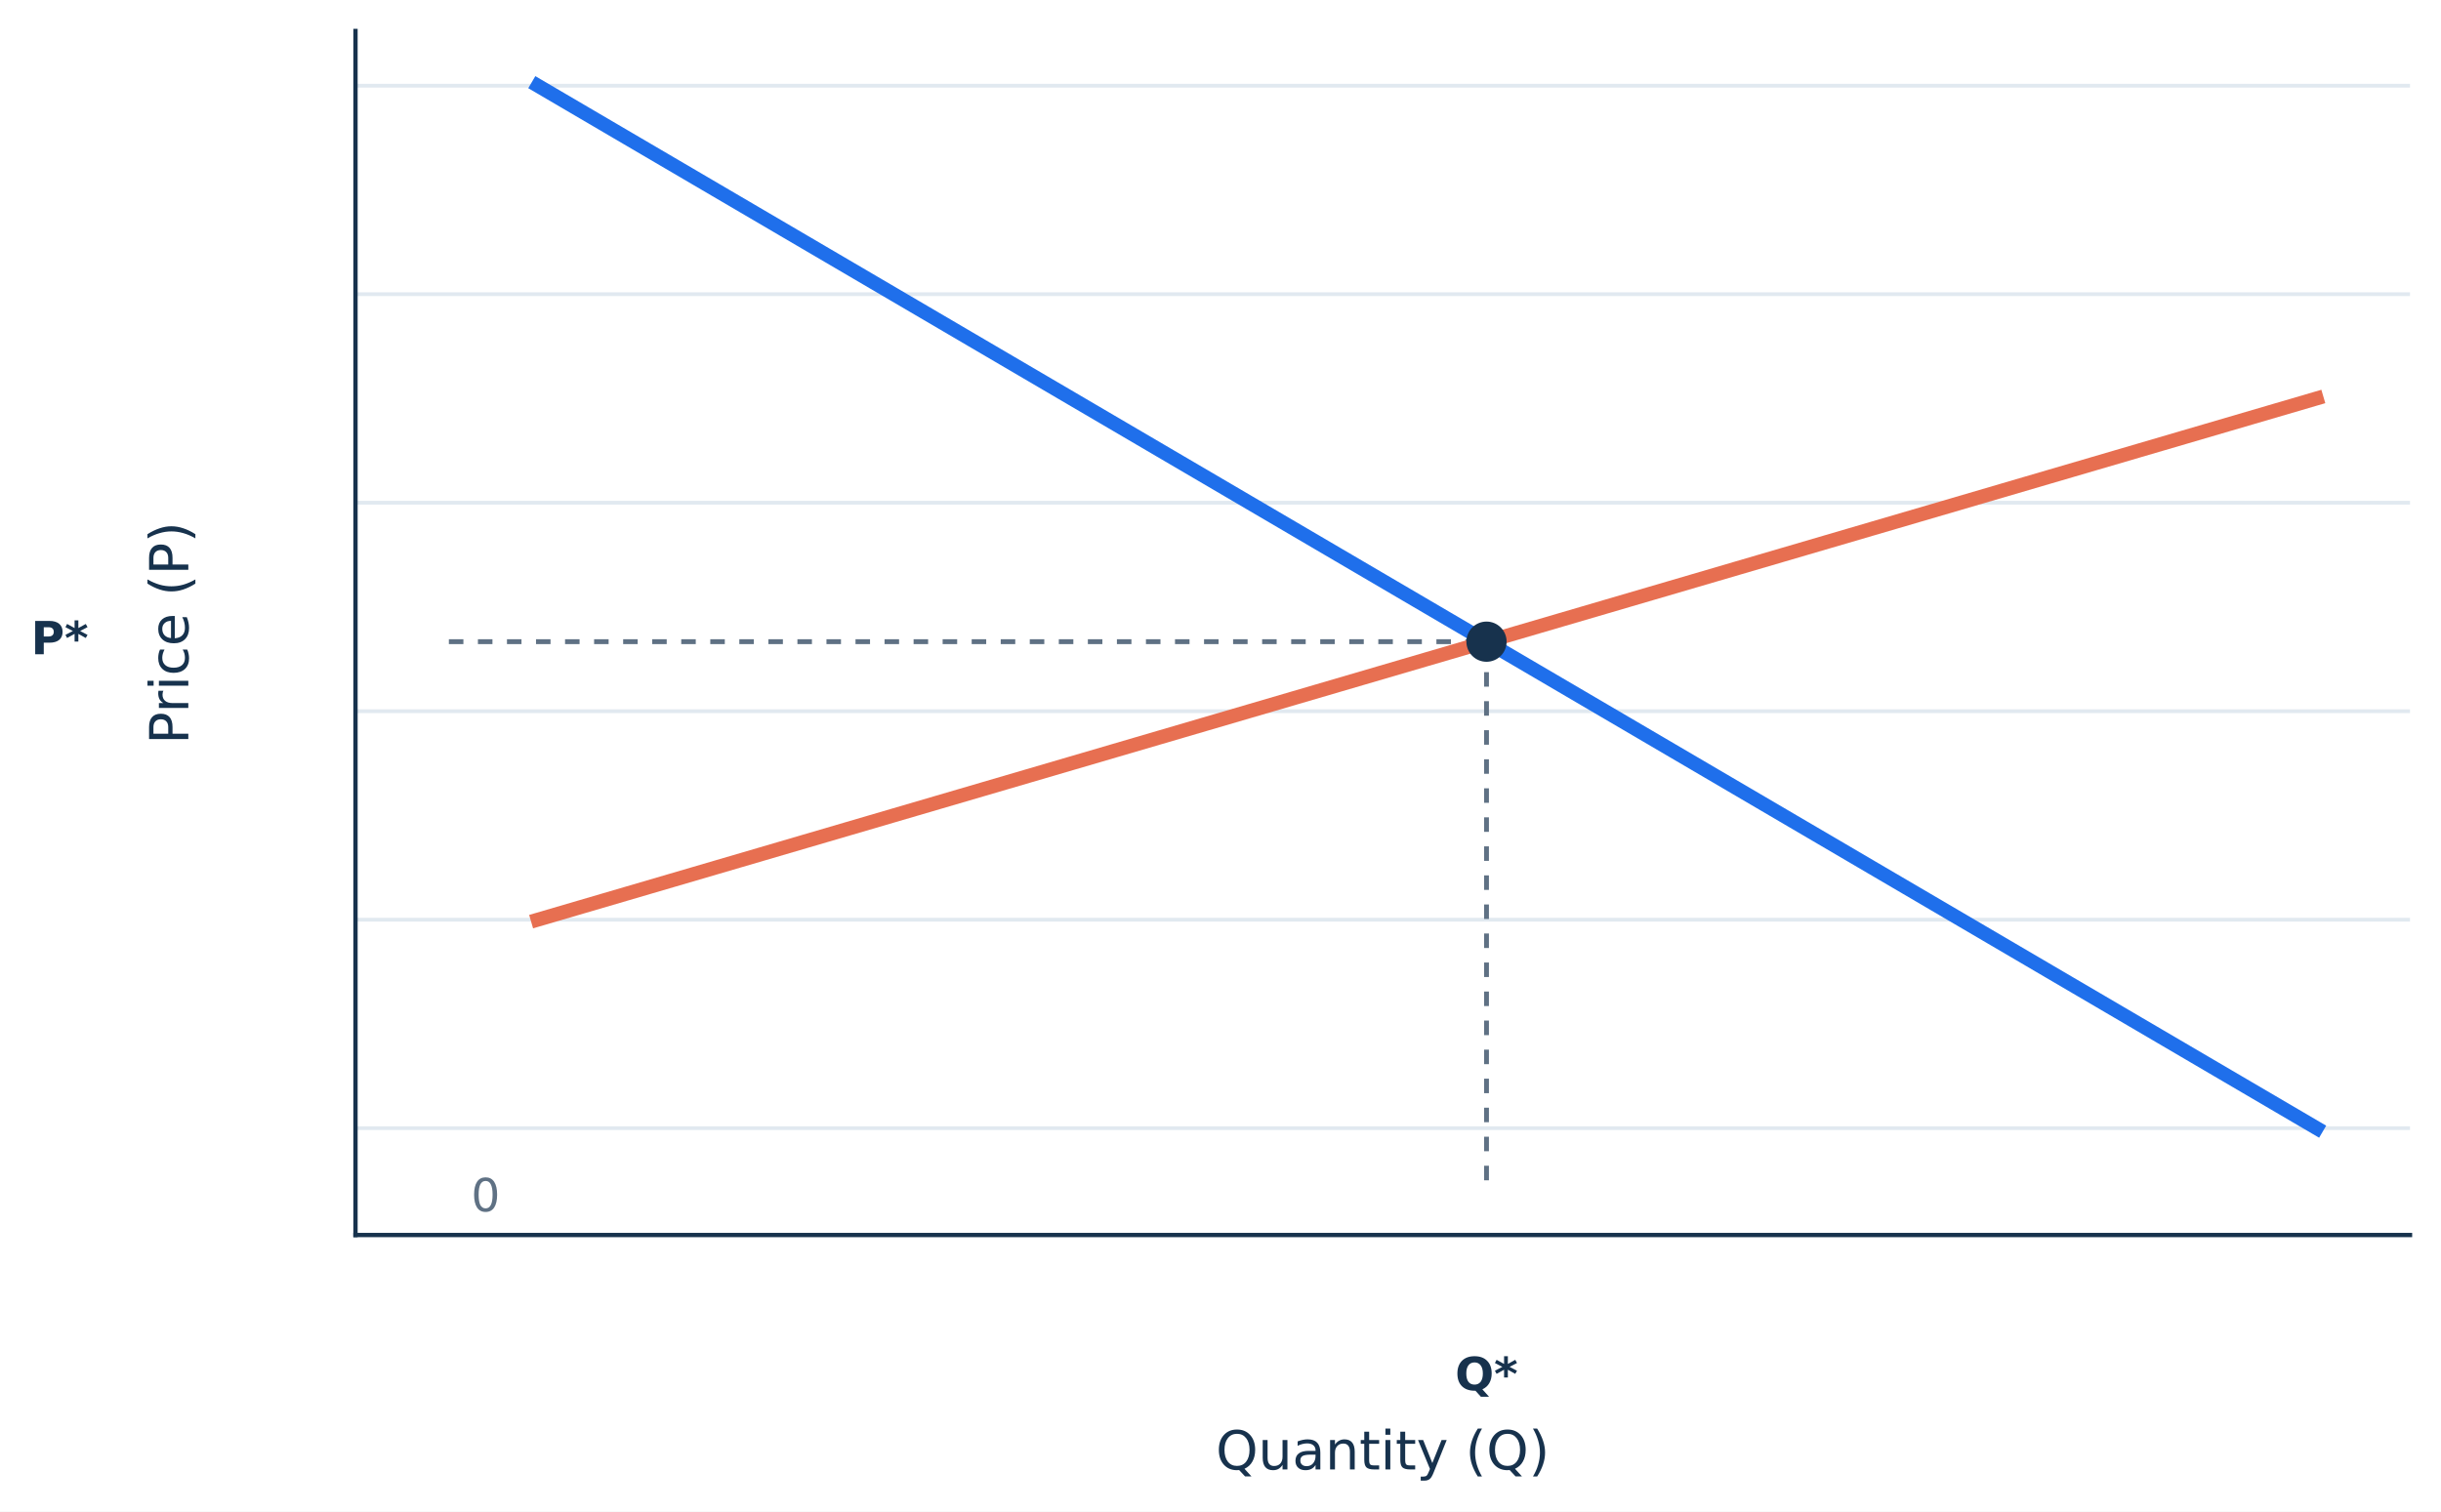
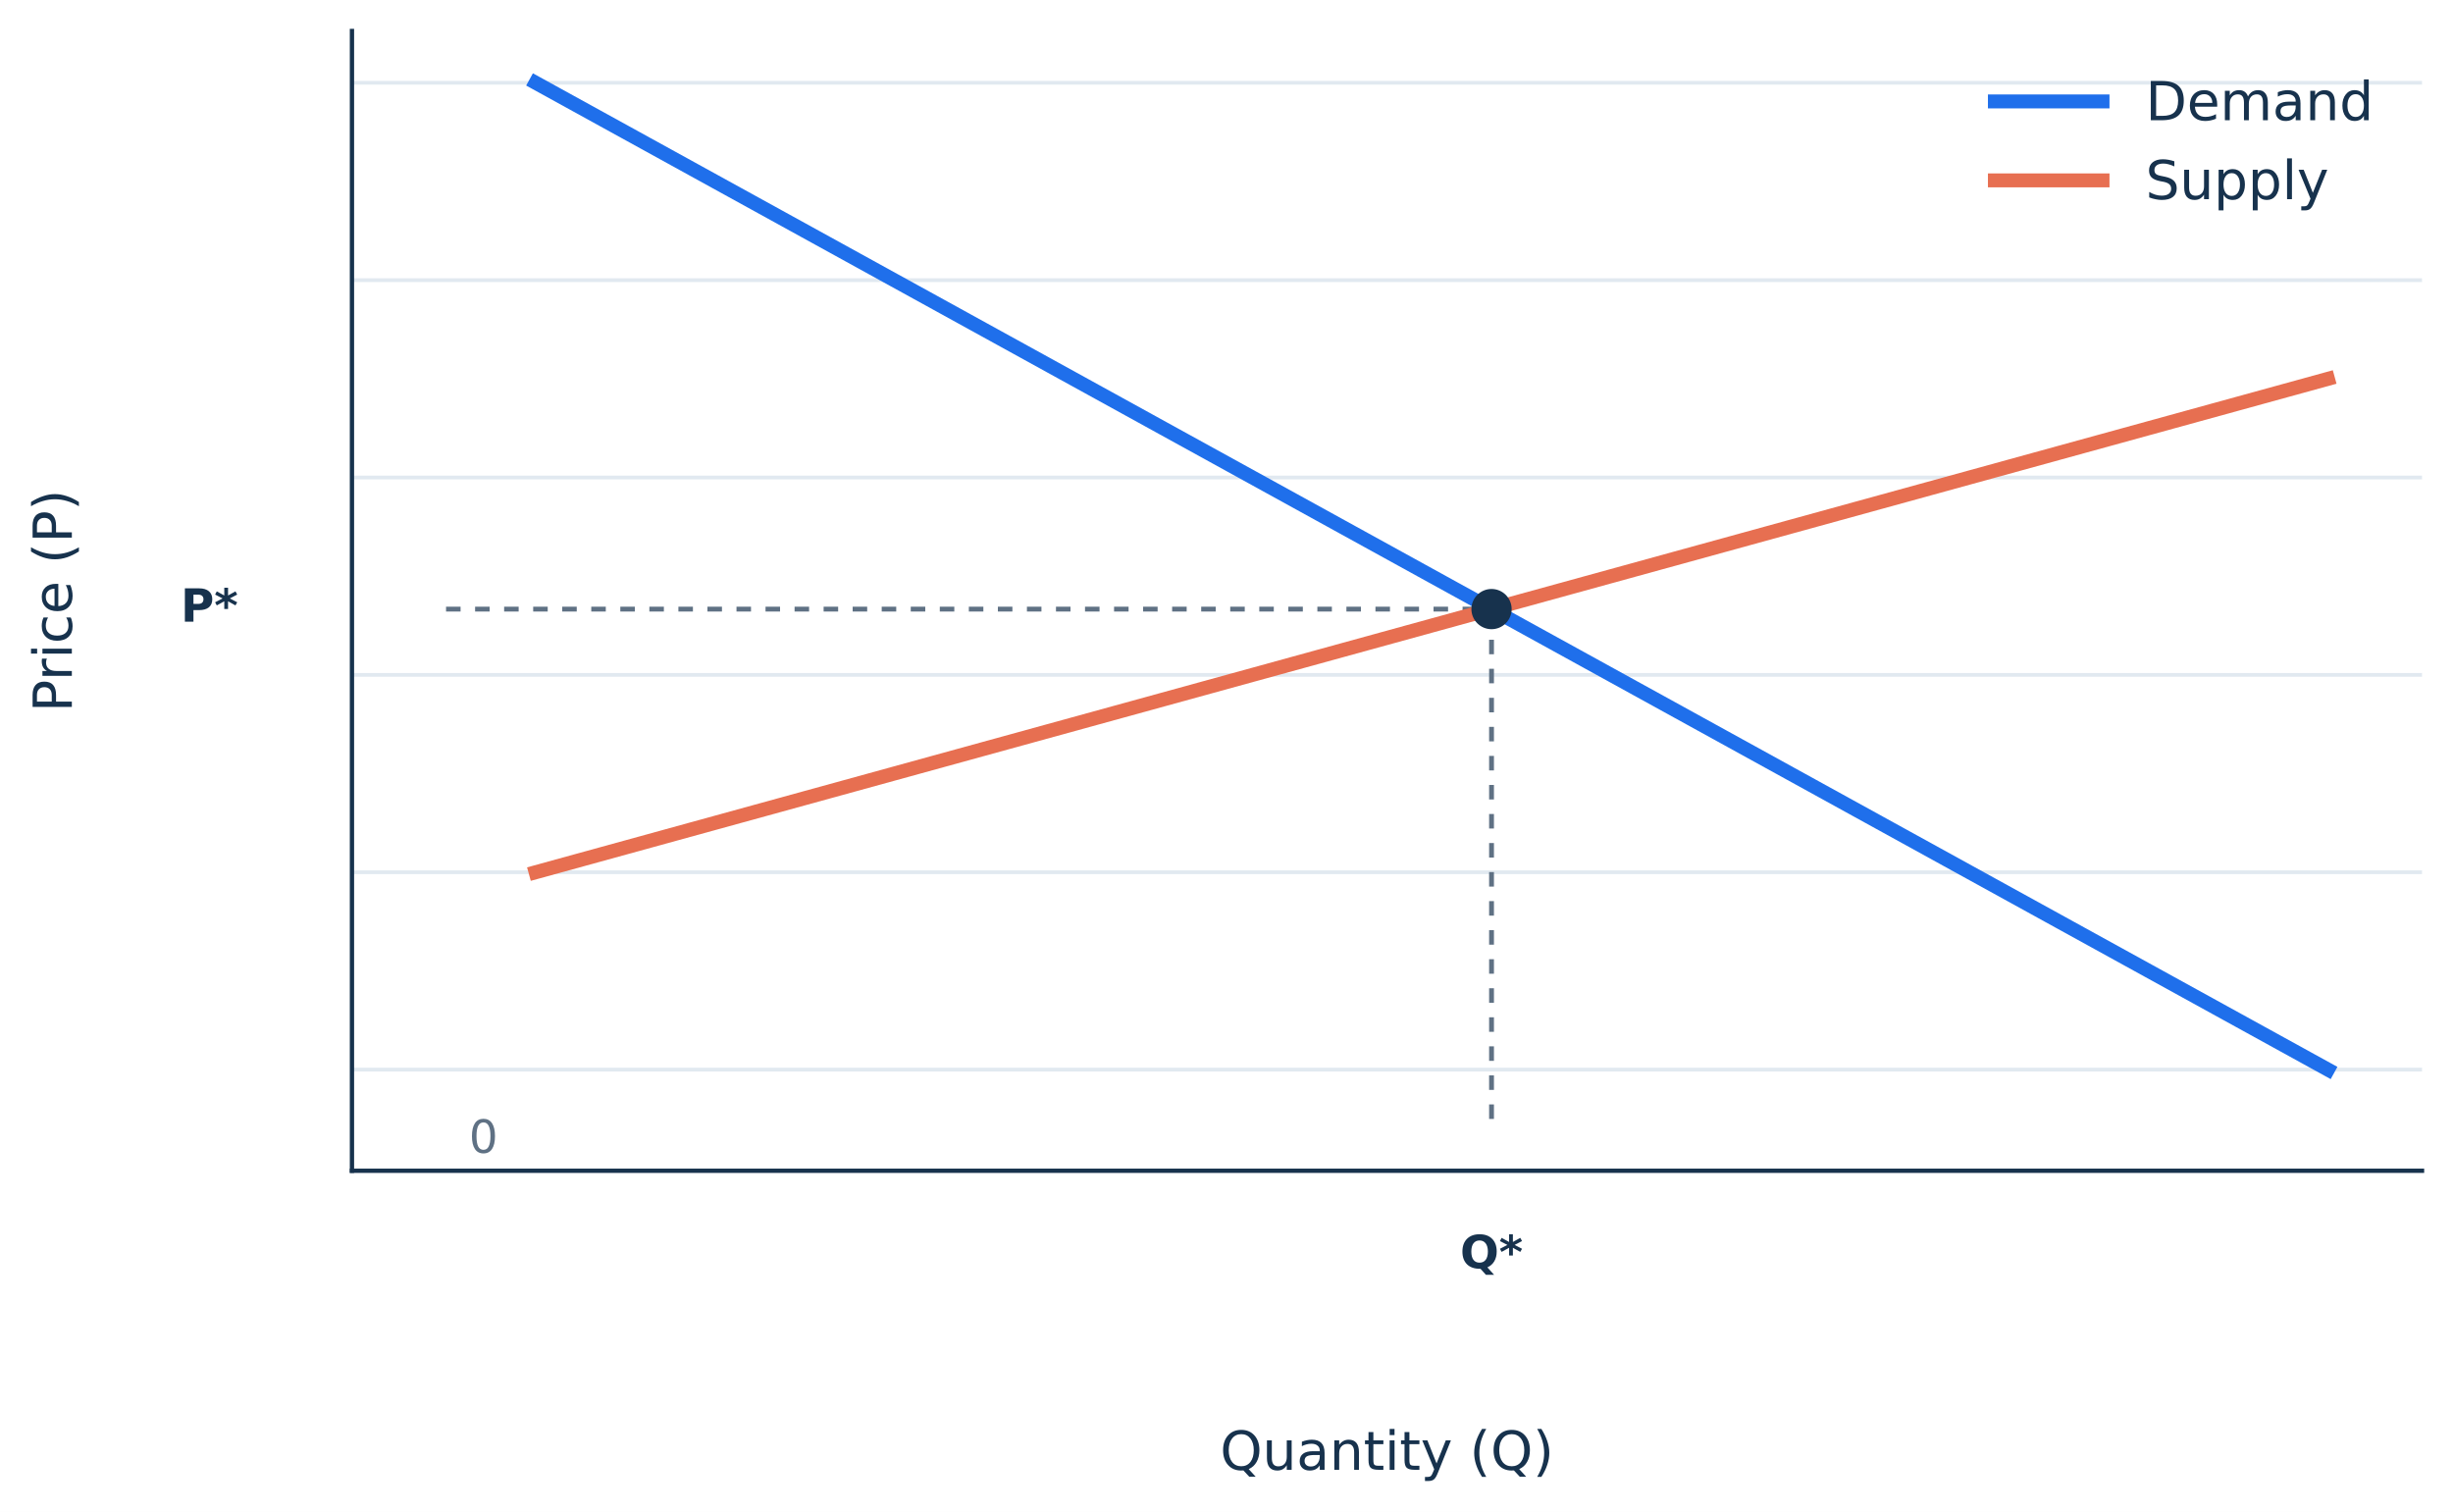
- <svg xmlns="http://www.w3.org/2000/svg" xmlns:xlink="http://www.w3.org/1999/xlink" width="453.829pt" height="281.118pt" viewBox="0 0 453.829 281.118" version="1.1">
+ <svg xmlns="http://www.w3.org/2000/svg" xmlns:xlink="http://www.w3.org/1999/xlink" width="456.078pt" height="281.118pt" viewBox="0 0 456.078 281.118" version="1.1">
  <defs>
    <style type="text/css">*{stroke-linejoin: round; stroke-linecap: butt}</style>
  </defs>
  <g id="figure_1">
    <g id="patch_1">
-       <path d="M 0 281.118  L 453.829 281.118  L 453.829 0  L 0 0  z " style="fill: #ffffff" />
+       <path d="M 0 281.118  L 456.078 281.118  L 456.078 0  L 0 0  z " style="fill: #ffffff" />
    </g>
    <g id="axes_1">
      <g id="patch_2">
-         <path d="M 66.092 229.68  L 448.069 229.68  L 448.069 5.76  L 66.092 5.76  z " style="fill: #ffffff" />
+         <path d="M 65.438 217.68  L 450.318 217.68  L 450.318 5.76  L 65.438 5.76  z " style="fill: #ffffff" />
      </g>
      <g id="matplotlib.axis_1">
        <g id="xtick_1">
          <g id="line2d_1" />
        </g>
        <g id="xtick_2">
          <g id="line2d_2" />
        </g>
        <g id="xtick_3">
          <g id="line2d_3" />
        </g>
        <g id="xtick_4">
          <g id="line2d_4" />
        </g>
        <g id="xtick_5">
          <g id="line2d_5" />
        </g>
        <g id="xtick_6">
          <g id="line2d_6" />
        </g>
        <g id="text_1">
-           <text style="font-size: 10px; font-family: 'DejaVu Sans'; text-anchor: middle; fill: #17324d" x="257.08" y="273.278" transform="rotate(-0 257.0805 273.2784)">Quantity (Q)</text>
+           <text style="font-size: 10px; font-family: 'DejaVu Sans'; text-anchor: middle; fill: #17324d" x="257.878" y="273.278" transform="rotate(-0 257.8781 273.2784)">Quantity (Q)</text>
        </g>
      </g>
      <g id="matplotlib.axis_2">
        <g id="ytick_1">
          <g id="line2d_7">
-             <path d="M 66.092 209.808  L 448.069 209.808  " clip-path="url(#pd76a4ab729)" style="fill: none; stroke: #d9e3ec; stroke-opacity: 0.8; stroke-width: 0.7; stroke-linecap: square" />
+             <path d="M 65.438 198.873  L 450.318 198.873  " clip-path="url(#pdbd44ab73f)" style="fill: none; stroke: #d9e3ec; stroke-opacity: 0.8; stroke-width: 0.7; stroke-linecap: square" />
          </g>
          <g id="line2d_8" />
        </g>
        <g id="ytick_2">
          <g id="line2d_9">
-             <path d="M 66.092 171.034  L 448.069 171.034  " clip-path="url(#pd76a4ab729)" style="fill: none; stroke: #d9e3ec; stroke-opacity: 0.8; stroke-width: 0.7; stroke-linecap: square" />
+             <path d="M 65.438 162.177  L 450.318 162.177  " clip-path="url(#pdbd44ab73f)" style="fill: none; stroke: #d9e3ec; stroke-opacity: 0.8; stroke-width: 0.7; stroke-linecap: square" />
          </g>
          <g id="line2d_10" />
        </g>
        <g id="ytick_3">
          <g id="line2d_11">
-             <path d="M 66.092 132.26  L 448.069 132.26  " clip-path="url(#pd76a4ab729)" style="fill: none; stroke: #d9e3ec; stroke-opacity: 0.8; stroke-width: 0.7; stroke-linecap: square" />
+             <path d="M 65.438 125.481  L 450.318 125.481  " clip-path="url(#pdbd44ab73f)" style="fill: none; stroke: #d9e3ec; stroke-opacity: 0.8; stroke-width: 0.7; stroke-linecap: square" />
          </g>
          <g id="line2d_12" />
        </g>
        <g id="ytick_4">
          <g id="line2d_13">
-             <path d="M 66.092 93.486  L 448.069 93.486  " clip-path="url(#pd76a4ab729)" style="fill: none; stroke: #d9e3ec; stroke-opacity: 0.8; stroke-width: 0.7; stroke-linecap: square" />
+             <path d="M 65.438 88.785  L 450.318 88.785  " clip-path="url(#pdbd44ab73f)" style="fill: none; stroke: #d9e3ec; stroke-opacity: 0.8; stroke-width: 0.7; stroke-linecap: square" />
          </g>
          <g id="line2d_14" />
        </g>
        <g id="ytick_5">
          <g id="line2d_15">
-             <path d="M 66.092 54.712  L 448.069 54.712  " clip-path="url(#pd76a4ab729)" style="fill: none; stroke: #d9e3ec; stroke-opacity: 0.8; stroke-width: 0.7; stroke-linecap: square" />
+             <path d="M 65.438 52.089  L 450.318 52.089  " clip-path="url(#pdbd44ab73f)" style="fill: none; stroke: #d9e3ec; stroke-opacity: 0.8; stroke-width: 0.7; stroke-linecap: square" />
          </g>
          <g id="line2d_16" />
        </g>
        <g id="ytick_6">
          <g id="line2d_17">
-             <path d="M 66.092 15.938  L 448.069 15.938  " clip-path="url(#pd76a4ab729)" style="fill: none; stroke: #d9e3ec; stroke-opacity: 0.8; stroke-width: 0.7; stroke-linecap: square" />
+             <path d="M 65.438 15.393  L 450.318 15.393  " clip-path="url(#pdbd44ab73f)" style="fill: none; stroke: #d9e3ec; stroke-opacity: 0.8; stroke-width: 0.7; stroke-linecap: square" />
          </g>
          <g id="line2d_18" />
        </g>
        <g id="text_2">
-           <text style="font-size: 10px; font-family: 'DejaVu Sans'; text-anchor: middle; fill: #17324d" x="35.013" y="117.72" transform="rotate(-90 35.01269 117.72)">Price (P)</text>
+           <text style="font-size: 10px; font-family: 'DejaVu Sans'; text-anchor: middle; fill: #17324d" x="13.358" y="111.72" transform="rotate(-90 13.35844 111.72)">Price (P)</text>
        </g>
      </g>
      <g id="line2d_19">
-         <path d="M 276.371 219.502  L 276.371 119.335  " clip-path="url(#pd76a4ab729)" style="fill: none; stroke-dasharray: 2.7,2.7; stroke-dashoffset: 0; stroke: #5f7184; stroke-width: 0.9" />
+         <path d="M 277.315 208.047  L 277.315 113.248  " clip-path="url(#pdbd44ab73f)" style="fill: none; stroke-dasharray: 2.7,2.7; stroke-dashoffset: 0; stroke: #5f7184; stroke-width: 0.9" />
      </g>
      <g id="line2d_20">
-         <path d="M 83.455 119.335  L 276.371 119.335  " clip-path="url(#pd76a4ab729)" style="fill: none; stroke-dasharray: 2.7,2.7; stroke-dashoffset: 0; stroke: #5f7184; stroke-width: 0.9" />
+         <path d="M 82.933 113.248  L 277.315 113.248  " clip-path="url(#pdbd44ab73f)" style="fill: none; stroke-dasharray: 2.7,2.7; stroke-dashoffset: 0; stroke: #5f7184; stroke-width: 0.9" />
      </g>
      <g id="line2d_21">
-         <path d="M 99.991 15.938  L 116.526 25.632  L 133.062 35.325  L 149.598 45.019  L 166.134 54.712  L 182.67 64.406  L 199.205 74.099  L 215.741 83.793  L 232.277 93.486  L 248.813 103.18  L 265.348 112.873  L 281.884 122.567  L 298.42 132.26  L 314.956 141.954  L 331.491 151.647  L 348.027 161.341  L 364.563 171.034  L 381.099 180.728  L 397.634 190.421  L 414.17 200.115  L 430.706 209.808  " clip-path="url(#pd76a4ab729)" style="fill: none; stroke: #1f6feb; stroke-width: 2.6; stroke-linecap: square" />
+         <path d="M 99.594 15.393  L 116.256 24.567  L 132.917 33.741  L 149.579 42.915  L 166.24 52.089  L 182.902 61.263  L 199.563 70.437  L 216.224 79.611  L 232.886 88.785  L 249.547 97.959  L 266.209 107.133  L 282.87 116.307  L 299.532 125.481  L 316.193 134.655  L 332.855 143.829  L 349.516 153.003  L 366.178 162.177  L 382.839 171.351  L 399.501 180.525  L 416.162 189.699  L 432.824 198.873  " clip-path="url(#pdbd44ab73f)" style="fill: none; stroke: #1f6feb; stroke-width: 2.6; stroke-linecap: square" />
      </g>
      <g id="line2d_22">
-         <path d="M 99.991 171.034  L 116.526 166.188  L 133.062 161.341  L 149.598 156.494  L 166.134 151.647  L 182.67 146.801  L 199.205 141.954  L 215.741 137.107  L 232.277 132.26  L 248.813 127.414  L 265.348 122.567  L 281.884 117.72  L 298.42 112.873  L 314.956 108.026  L 331.491 103.18  L 348.027 98.333  L 364.563 93.486  L 381.099 88.639  L 397.634 83.793  L 414.17 78.946  L 430.706 74.099  " clip-path="url(#pd76a4ab729)" style="fill: none; stroke: #e76f51; stroke-width: 2.6; stroke-linecap: square" />
+         <path d="M 99.594 162.177  L 116.256 157.59  L 132.917 153.003  L 149.579 148.416  L 166.24 143.829  L 182.902 139.242  L 199.563 134.655  L 216.224 130.068  L 232.886 125.481  L 249.547 120.894  L 266.209 116.307  L 282.87 111.72  L 299.532 107.133  L 316.193 102.546  L 332.855 97.959  L 349.516 93.372  L 366.178 88.785  L 382.839 84.198  L 399.501 79.611  L 416.162 75.024  L 432.824 70.437  " clip-path="url(#pdbd44ab73f)" style="fill: none; stroke: #e76f51; stroke-width: 2.6; stroke-linecap: square" />
      </g>
      <g id="patch_3">
-         <path d="M 66.092 229.68  L 66.092 5.76  " style="fill: none; stroke: #17324d; stroke-width: 0.8; stroke-linejoin: miter; stroke-linecap: square" />
+         <path d="M 65.438 217.68  L 65.438 5.76  " style="fill: none; stroke: #17324d; stroke-width: 0.8; stroke-linejoin: miter; stroke-linecap: square" />
      </g>
      <g id="patch_4">
-         <path d="M 66.092 229.68  L 448.069 229.68  " style="fill: none; stroke: #17324d; stroke-width: 0.8; stroke-linejoin: miter; stroke-linecap: square" />
+         <path d="M 65.438 217.68  L 450.318 217.68  " style="fill: none; stroke: #17324d; stroke-width: 0.8; stroke-linejoin: miter; stroke-linecap: square" />
      </g>
      <g id="ap-marker">
-         <text style="font-weight: 700; font-size: 8.5px; font-family: 'DejaVu Sans'; text-anchor: middle; fill: #17324d" x="276.371" y="258.531" transform="rotate(-0 276.3711 258.5307)">Q*</text>
+         <text style="font-weight: 700; font-size: 8.5px; font-family: 'DejaVu Sans'; text-anchor: middle; fill: #17324d" x="277.315" y="235.794" transform="rotate(-0 277.3154 235.7943)">Q*</text>
      </g>
      <g id="ap-marker">
-         <text style="font-weight: 700; font-size: 8.5px; font-family: 'DejaVu Sans'; text-anchor: end; fill: #17324d" x="16.435" y="121.68" transform="rotate(-0 16.43547 121.6804)">P*</text>
+         <text style="font-weight: 700; font-size: 8.5px; font-family: 'DejaVu Sans'; text-anchor: end; fill: #17324d" x="44.27" y="115.594" transform="rotate(-0 44.26973 115.5939)">P*</text>
      </g>
      <g id="ap-marker">
-         <text style="font-size: 8.5px; font-family: 'DejaVu Sans'; text-anchor: end; fill: #5f7184" x="92.991" y="225.267" transform="rotate(-0 92.9907 225.267)">0</text>
+         <text style="font-size: 8.5px; font-family: 'DejaVu Sans'; text-anchor: end; fill: #5f7184" x="92.594" y="214.332" transform="rotate(-0 92.59414 214.3319)">0</text>
      </g>
      <g id="PathCollection_1">
        <defs>
-           <path id="me6ed02cc46" d="M 0 3.24  C 0.859 3.24 1.684 2.899 2.291 2.291  C 2.899 1.684 3.24 0.859 3.24 0  C 3.24 -0.859 2.899 -1.684 2.291 -2.291  C 1.684 -2.899 0.859 -3.24 0 -3.24  C -0.859 -3.24 -1.684 -2.899 -2.291 -2.291  C -2.899 -1.684 -3.24 -0.859 -3.24 0  C -3.24 0.859 -2.899 1.684 -2.291 2.291  C -1.684 2.899 -0.859 3.24 0 3.24  z " style="stroke: #17324d" />
+           <path id="m6665dc6404" d="M 0 3.24  C 0.859 3.24 1.684 2.899 2.291 2.291  C 2.899 1.684 3.24 0.859 3.24 0  C 3.24 -0.859 2.899 -1.684 2.291 -2.291  C 1.684 -2.899 0.859 -3.24 0 -3.24  C -0.859 -3.24 -1.684 -2.899 -2.291 -2.291  C -2.899 -1.684 -3.24 -0.859 -3.24 0  C -3.24 0.859 -2.899 1.684 -2.291 2.291  C -1.684 2.899 -0.859 3.24 0 3.24  z " style="stroke: #17324d" />
        </defs>
-         <g clip-path="url(#pd76a4ab729)">
-           <use xlink:href="#me6ed02cc46" x="276.371" y="119.335" style="fill: #17324d; stroke: #17324d" />
+         <g clip-path="url(#pdbd44ab73f)">
+           <use xlink:href="#m6665dc6404" x="277.315" y="113.248" style="fill: #17324d; stroke: #17324d" />
+         </g>
+       </g>
+       <g id="legend_1">
+         <g id="line2d_23">
+           <path d="M 370.91 18.858  L 380.91 18.858  L 390.91 18.858  " style="fill: none; stroke: #1f6feb; stroke-width: 2.6; stroke-linecap: square" />
+         </g>
+         <g id="text_3">
+           <text style="font-size: 10px; font-family: 'DejaVu Sans'; text-anchor: start; fill: #17324d" x="398.91" y="22.358" transform="rotate(-0 398.9103 22.35844)">Demand</text>
+         </g>
+         <g id="line2d_24">
+           <path d="M 370.91 33.537  L 380.91 33.537  L 390.91 33.537  " style="fill: none; stroke: #e76f51; stroke-width: 2.6; stroke-linecap: square" />
+         </g>
+         <g id="text_4">
+           <text style="font-size: 10px; font-family: 'DejaVu Sans'; text-anchor: start; fill: #17324d" x="398.91" y="37.037" transform="rotate(-0 398.9103 37.03656)">Supply</text>
        </g>
      </g>
    </g>
  </g>
  <defs>
-     <clipPath id="pd76a4ab729">
-       <rect x="66.092" y="5.76" width="381.976" height="223.92" />
+     <clipPath id="pdbd44ab73f">
+       <rect x="65.438" y="5.76" width="384.88" height="211.92" />
    </clipPath>
  </defs>
</svg>
